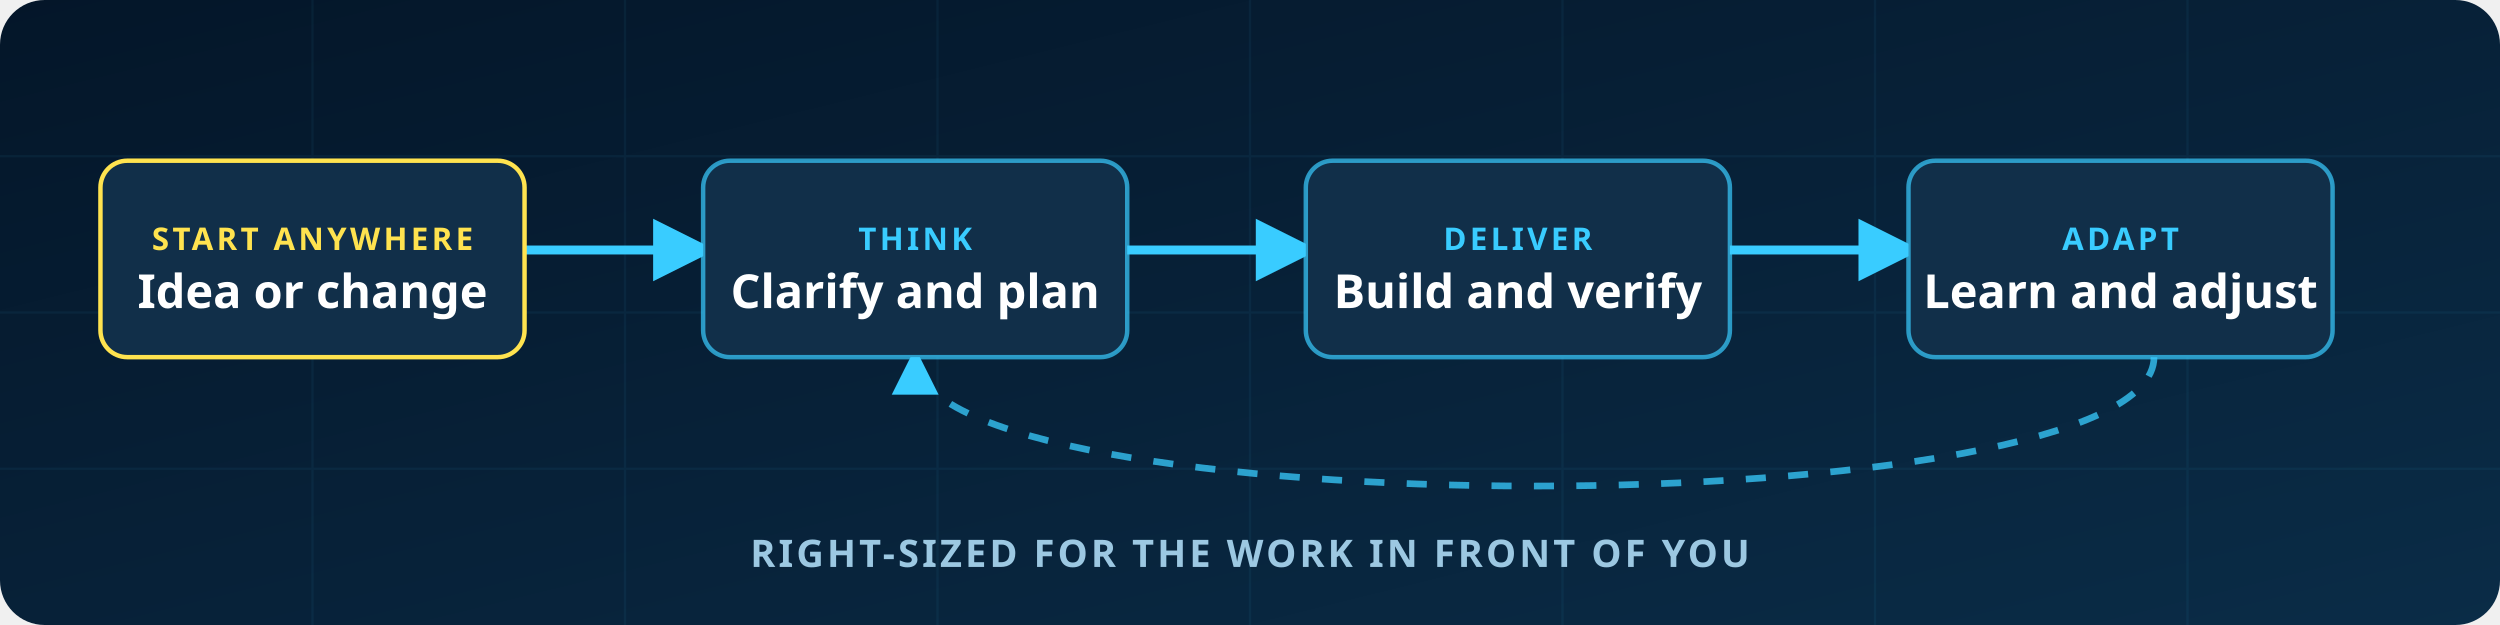
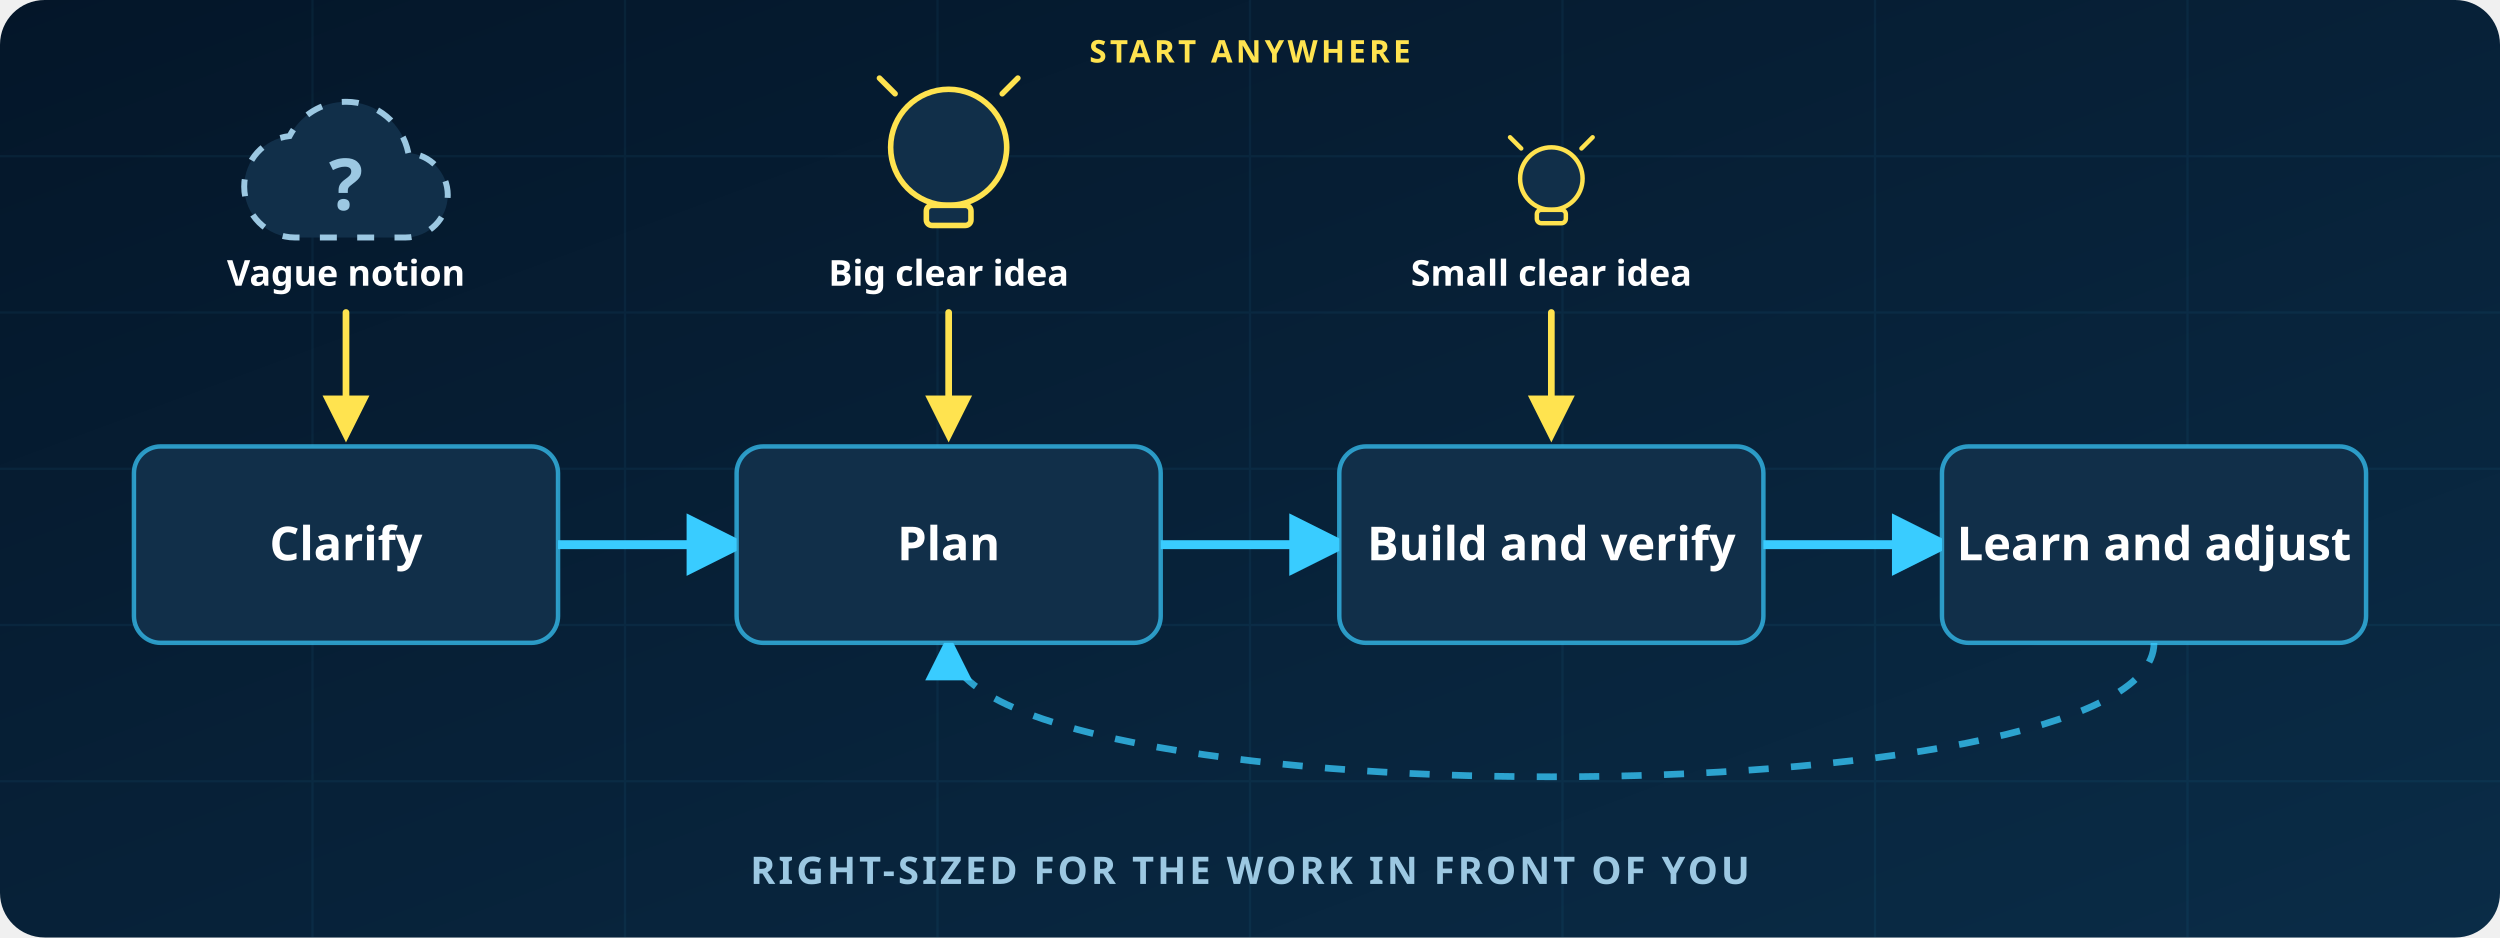
- <svg xmlns="http://www.w3.org/2000/svg" width="1120" height="280" viewBox="0 0 1120 280" role="img" aria-labelledby="title description">
+ <svg xmlns="http://www.w3.org/2000/svg" width="1120" height="420" viewBox="0 0 1120 420" role="img" aria-labelledby="title description">
  <defs>
    <linearGradient id="background" x1="0" y1="0" x2="1" y2="1">
      <stop offset="0" stop-color="#041629" />
      <stop offset="1" stop-color="#0a2c47" />
    </linearGradient>
    <marker id="arrow" viewBox="0 0 10 10" refX="8" refY="5" markerWidth="7" markerHeight="7" orient="auto-start-reverse">
      <path d="M 0 0 L 10 5 L 0 10 z" fill="#39ccff" />
    </marker>
+     <marker id="arrow-gold" viewBox="0 0 10 10" refX="8" refY="5" markerWidth="7" markerHeight="7" orient="auto-start-reverse">
+       <path d="M 0 0 L 10 5 L 0 10 z" fill="#ffe34f" />
+     </marker>
  </defs>
-   <rect width="1120" height="280" rx="20" fill="url(#background)" />
-   <path d="M0 70H1120M0 140H1120M0 210H1120M140 0V280M280 0V280M420 0V280M560 0V280M700 0V280M840 0V280M980 0V280" stroke="#38bdf8" stroke-opacity=".06" />
-   <path d="M235 112H315" stroke="#39ccff" stroke-width="4" stroke-linecap="round" marker-end="url(#arrow)" />
-   <path d="M505 112H585" stroke="#39ccff" stroke-width="4" stroke-linecap="round" marker-end="url(#arrow)" />
-   <path d="M775 112H855" stroke="#39ccff" stroke-width="4" stroke-linecap="round" marker-end="url(#arrow)" />
-   <path d="M965 160C965 237 410 237 410 160" fill="none" stroke="#39ccff" stroke-opacity=".75" stroke-width="3" stroke-dasharray="9 10" marker-end="url(#arrow)" />
+   <rect width="1120" height="420" rx="20" fill="url(#background)" />
+   <path d="M0 70H1120M0 140H1120M0 210H1120M0 280H1120M0 350H1120M140 0V420M280 0V420M420 0V420M560 0V420M700 0V420M840 0V420M980 0V420" stroke="#38bdf8" stroke-opacity=".06" />
+   <path d="M155 140V194" stroke="#ffe34f" stroke-width="3" stroke-linecap="round" marker-end="url(#arrow-gold)" />
+   <path d="M425 140V194" stroke="#ffe34f" stroke-width="3" stroke-linecap="round" marker-end="url(#arrow-gold)" />
+   <path d="M695 140V194" stroke="#ffe34f" stroke-width="3" stroke-linecap="round" marker-end="url(#arrow-gold)" />
+   <path d="M250 244H330" stroke="#39ccff" stroke-width="4" stroke-linecap="round" marker-end="url(#arrow)" />
+   <path d="M520 244H600" stroke="#39ccff" stroke-width="4" stroke-linecap="round" marker-end="url(#arrow)" />
+   <path d="M790 244H870" stroke="#39ccff" stroke-width="4" stroke-linecap="round" marker-end="url(#arrow)" />
+   <path d="M965 288C965 368 425 368 425 288" fill="none" stroke="#39ccff" stroke-opacity=".75" stroke-width="3" stroke-dasharray="9 10" marker-end="url(#arrow)" />
+   <g transform="translate(155 76) scale(3.8) translate(-12 -12)">
+     <path d="M19.35 10.04C18.67 6.59 15.64 4 12 4 9.11 4 6.6 5.64 5.35 8.04 2.34 8.36 0 10.91 0 14c0 3.31 2.69 6 6 6h13c2.76 0 5-2.24 5-5 0-2.64-2.05-4.78-4.65-4.96z" fill="#112f49" stroke="#9cc8e2" stroke-width=".7" stroke-dasharray="2 2.4" />
+   </g>
+   <circle cx="425" cy="66" r="26" fill="#112f49" stroke="#ffe34f" stroke-width="2.5" />
+   <rect x="415" y="92" width="20" height="9" rx="2.5" fill="#112f49" stroke="#ffe34f" stroke-width="2.5" />
+   <path d="M401 42L394 35M449 42L456 35" stroke="#ffe34f" stroke-width="2.5" stroke-linecap="round" />
+   <circle cx="695" cy="80" r="14" fill="#112f49" stroke="#ffe34f" stroke-width="2" />
+   <rect x="688.5" y="94" width="13" height="6" rx="2" fill="#112f49" stroke="#ffe34f" stroke-width="2" />
+   <path d="M681.5 66.5L676.5 61.5M708.5 66.5L713.5 61.5" stroke="#ffe34f" stroke-width="2" stroke-linecap="round" />
  <g font-family="Avenir Next, Avenir, Segoe UI, sans-serif" text-anchor="middle">
-     <g transform="translate(45 72)">
-       <rect width="190" height="88" rx="12" fill="#112f49" stroke="#ffe34f" stroke-width="2" />
-       <text x="95" y="40" fill="#ffe34f" font-size="14" font-weight="700" letter-spacing="1.5">START ANYWHERE</text>
-       <text x="95" y="66" fill="#ffffff" font-size="21" font-weight="600">Idea or change</text>
+     <text x="560" y="28" fill="#ffe34f" font-size="14" font-weight="700" letter-spacing="1.5">START ANYWHERE</text>
+     <text x="155" y="94" fill="#9cc8e2" font-size="32" font-weight="700">?</text>
+     <text x="155" y="128" fill="#ffffff" font-size="16" font-weight="600">Vague notion</text>
+     <text x="425" y="128" fill="#ffffff" font-size="16" font-weight="600">Big clear idea</text>
+     <text x="695" y="128" fill="#ffffff" font-size="16" font-weight="600">Small clear idea</text>
+     <g transform="translate(60 200)">
+       <rect width="190" height="88" rx="12" fill="#112f49" stroke="#39ccff" stroke-opacity=".7" stroke-width="2" />
+       <text x="95" y="51" fill="#ffffff" font-size="21" font-weight="600">Clarify</text>
    </g>
-     <g transform="translate(315 72)">
+     <g transform="translate(330 200)">
      <rect width="190" height="88" rx="12" fill="#112f49" stroke="#39ccff" stroke-opacity=".7" stroke-width="2" />
-       <text x="95" y="40" fill="#39ccff" font-size="14" font-weight="700" letter-spacing="1.5">THINK</text>
-       <text x="95" y="66" fill="#ffffff" font-size="21" font-weight="600">Clarify and plan</text>
+       <text x="95" y="51" fill="#ffffff" font-size="21" font-weight="600">Plan</text>
    </g>
-     <g transform="translate(585 72)">
+     <g transform="translate(600 200)">
      <rect width="190" height="88" rx="12" fill="#112f49" stroke="#39ccff" stroke-opacity=".7" stroke-width="2" />
-       <text x="95" y="40" fill="#39ccff" font-size="14" font-weight="700" letter-spacing="1.5">DELIVER</text>
-       <text x="95" y="66" fill="#ffffff" font-size="21" font-weight="600">Build and verify</text>
+       <text x="95" y="51" fill="#ffffff" font-size="21" font-weight="600">Build and verify</text>
    </g>
-     <g transform="translate(855 72)">
+     <g transform="translate(870 200)">
      <rect width="190" height="88" rx="12" fill="#112f49" stroke="#39ccff" stroke-opacity=".7" stroke-width="2" />
-       <text x="95" y="40" fill="#39ccff" font-size="14" font-weight="700" letter-spacing="1.5">ADAPT</text>
-       <text x="95" y="66" fill="#ffffff" font-size="21" font-weight="600">Learn and adjust</text>
+       <text x="95" y="51" fill="#ffffff" font-size="21" font-weight="600">Learn and adjust</text>
    </g>
-     <text x="560" y="254" fill="#9cc8e2" font-size="17" font-weight="600" letter-spacing="1.4">RIGHT-SIZED FOR THE WORK IN FRONT OF YOU</text>
+     <text x="560" y="396" fill="#9cc8e2" font-size="17" font-weight="600" letter-spacing="1.4">RIGHT-SIZED FOR THE WORK IN FRONT OF YOU</text>
  </g>
</svg>
